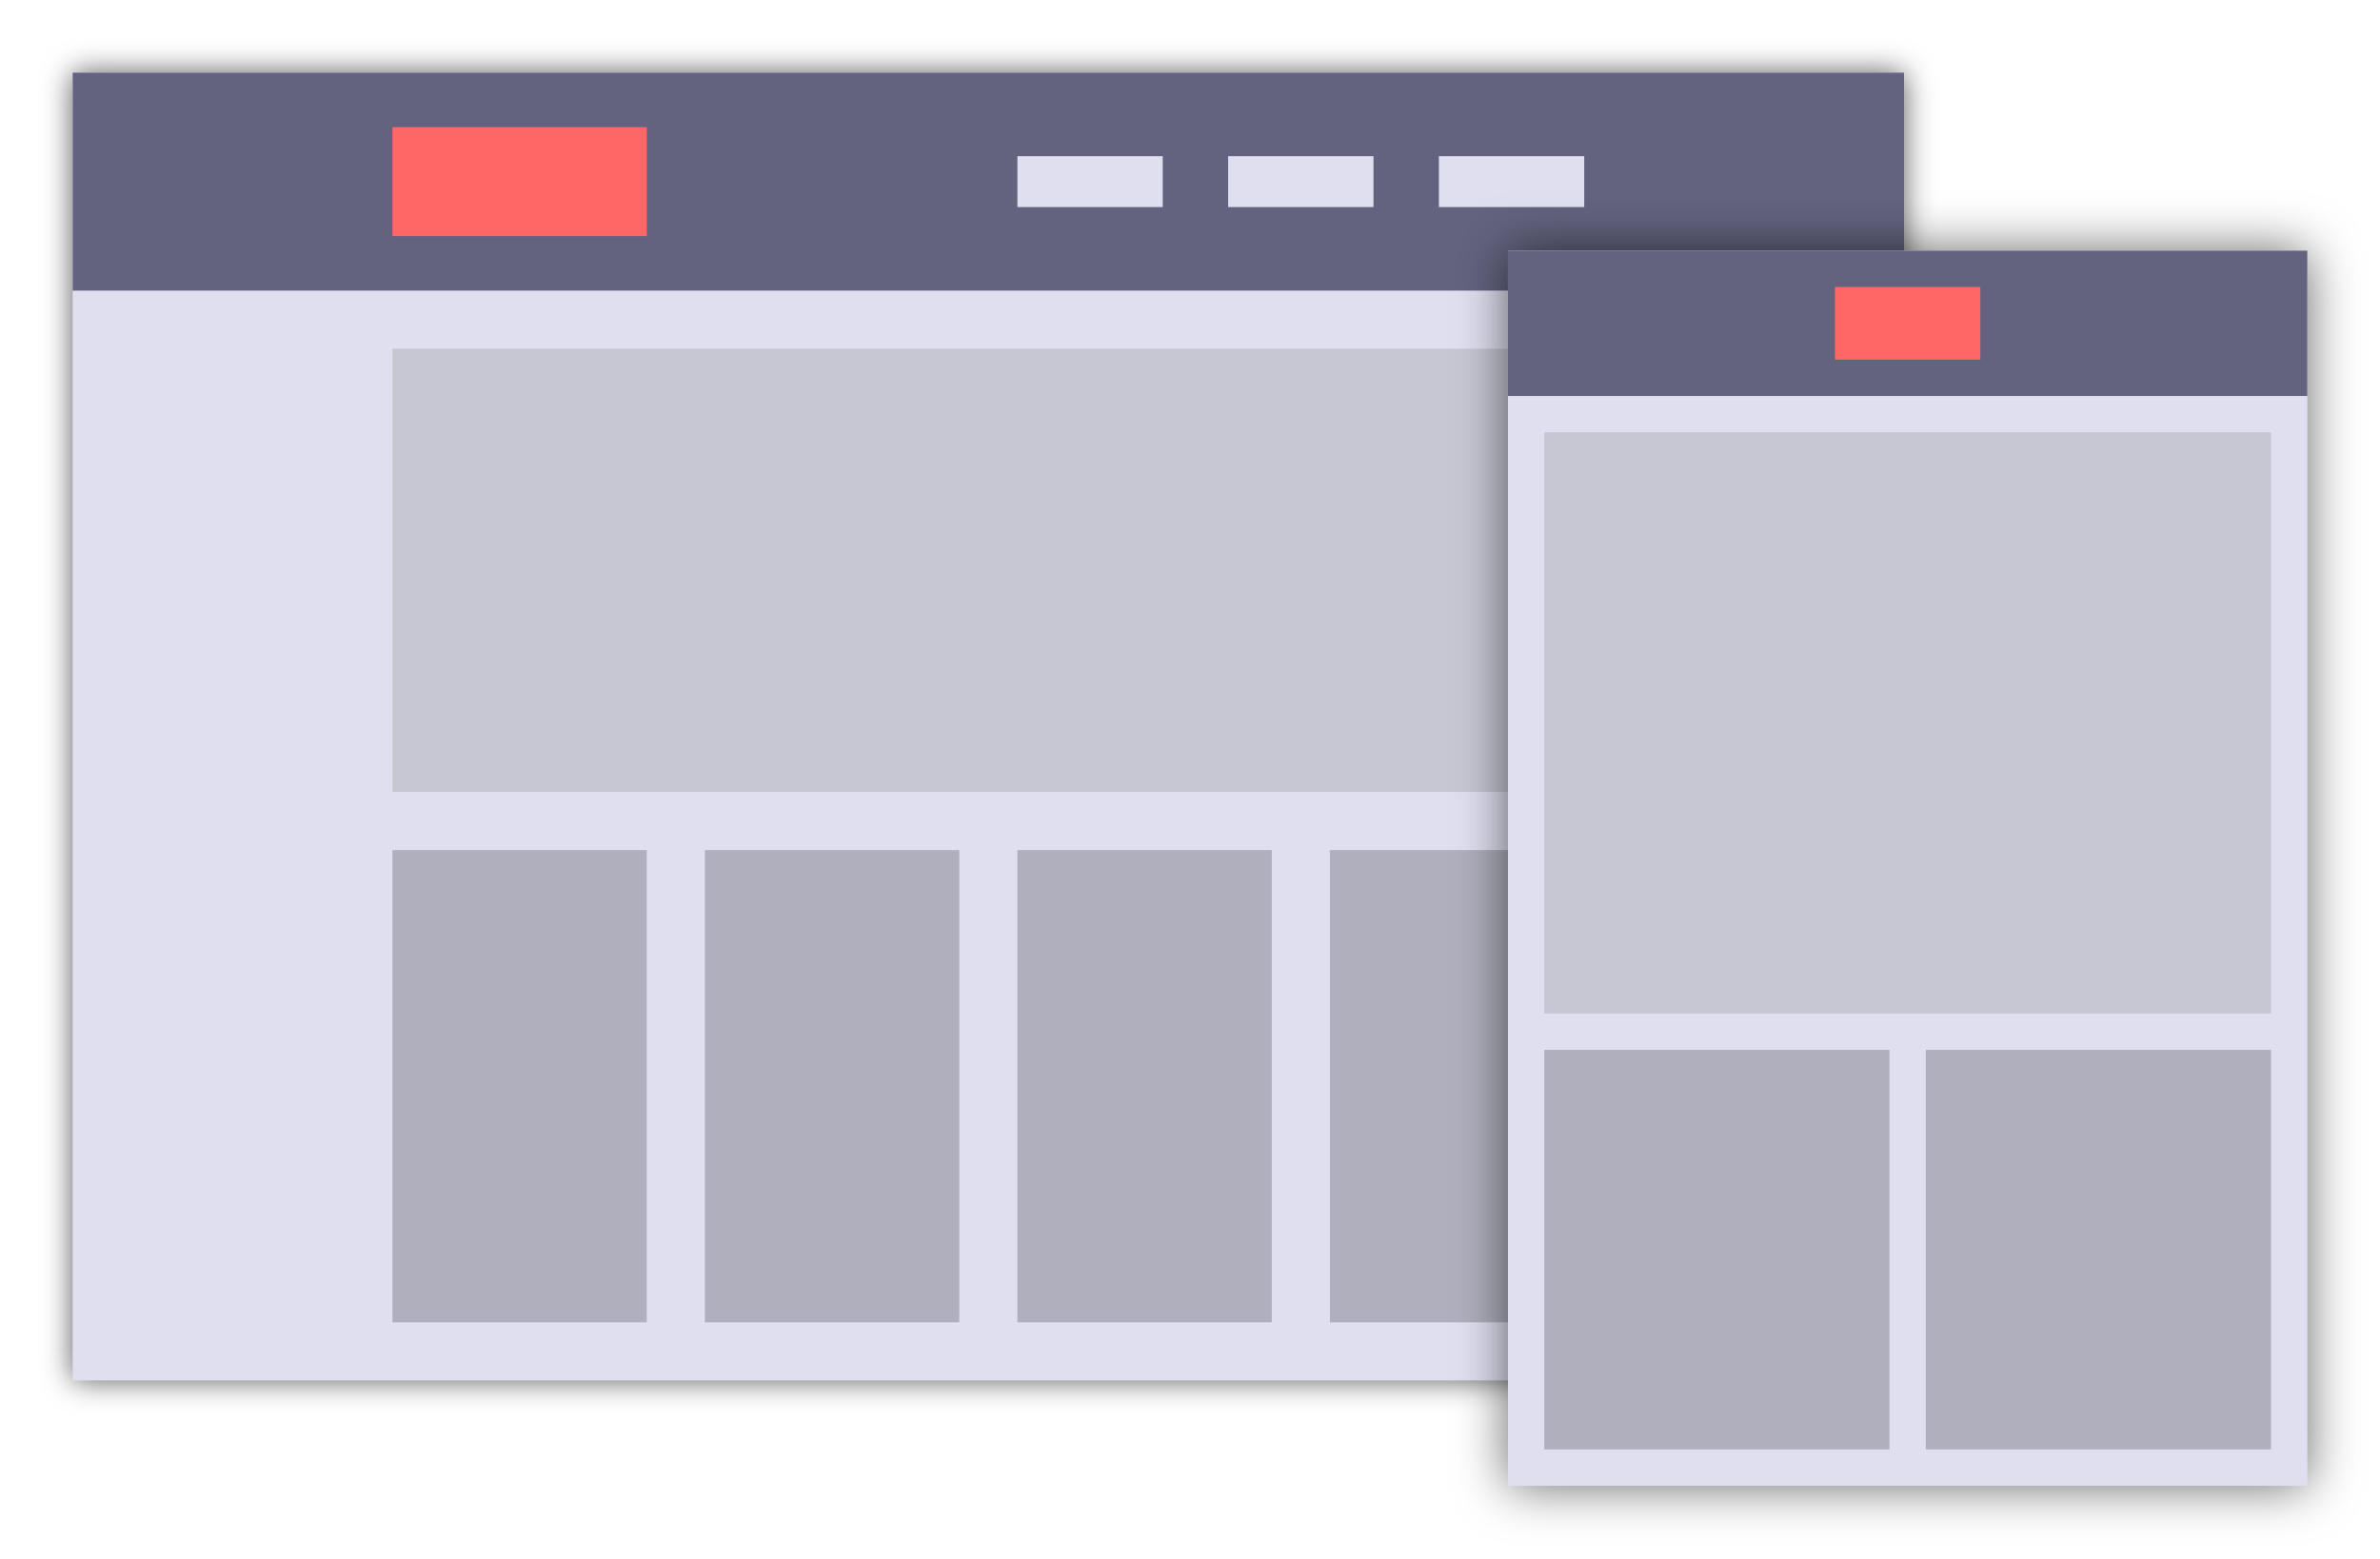
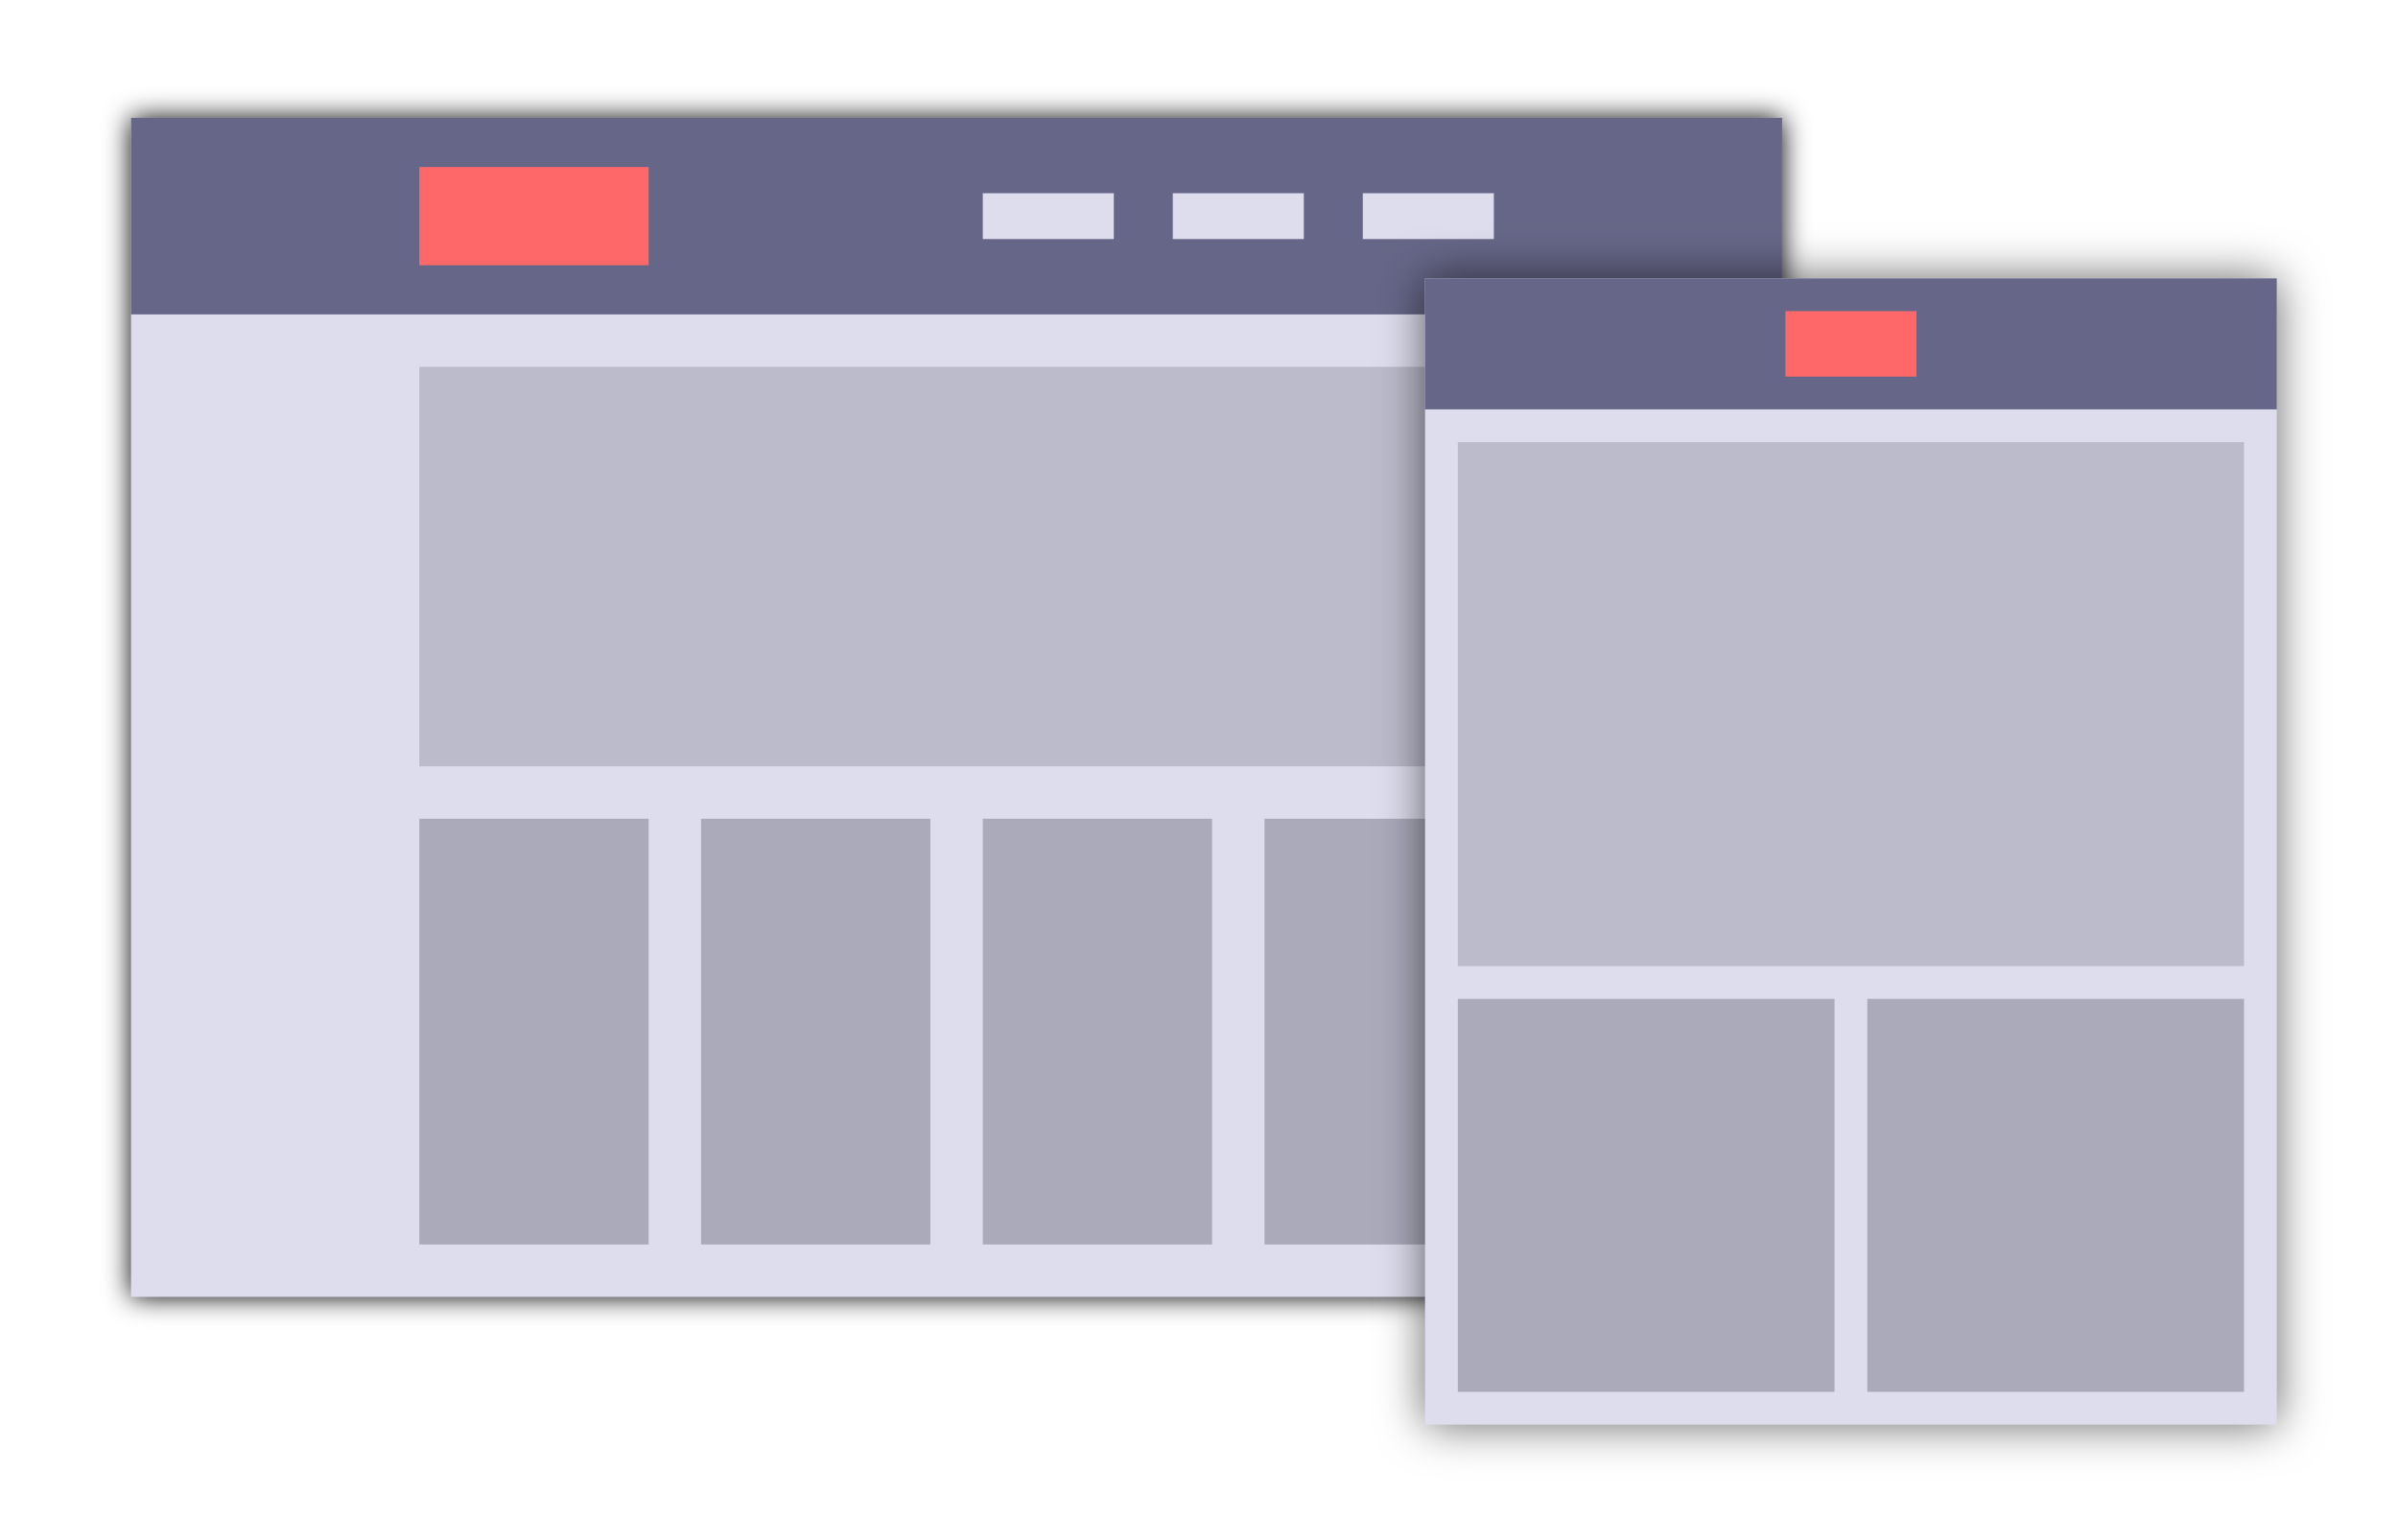
- <svg xmlns="http://www.w3.org/2000/svg" viewBox="0 0 655 429">
+ <svg xmlns="http://www.w3.org/2000/svg" viewBox="0 0 732 470">
  <defs>
    <filter id="a" name="AI_GaussianBlur_4">
      <feGaussianBlur stdDeviation="4" />
    </filter>
    <filter id="b" name="AI_GaussianBlur_7">
      <feGaussianBlur stdDeviation="7" />
    </filter>
  </defs>
  <g style="isolation:isolate">
-     <g style="opacity:0.65;mix-blend-mode:multiply;filter:url(#a)">
-       <rect x="20" y="20" width="504" height="360" />
+     <g style="opacity:0.;mix-blend-mode:multiply;filter:url(#a)">
+       <rect x="40" y="36" width="504" height="360" />
    </g>
-     <rect x="20" y="20" width="504" height="360" style="fill:#dfdff0" />
-     <rect x="20" y="20" width="504" height="60" style="fill:#636380" />
-     <rect x="108" y="234" width="70" height="130" style="fill:#afafbd" />
-     <rect x="194" y="234" width="70" height="130" style="fill:#afafbd" />
-     <rect x="280" y="234" width="70" height="130" style="fill:#afafbd" />
-     <rect x="366" y="234" width="70" height="130" style="fill:#afafbd" />
-     <rect x="108" y="96" width="328" height="122" style="fill:#c7c7d4" />
-     <rect x="108" y="35" width="70" height="30" style="fill:#f66" />
-     <rect x="280" y="43" width="40" height="14" style="fill:#dfdff0" />
-     <rect x="338" y="43" width="40" height="14" style="fill:#dfdff0" />
-     <rect x="396" y="43" width="40" height="14" style="fill:#dfdff0" />
+     <rect x="40" y="36" width="504" height="360" style="fill:#dde" />
+     <rect x="40" y="36" width="504" height="60" style="fill:#668" />
+     <rect x="128" y="250" width="70" height="130" style="fill:#aab" />
+     <rect x="214" y="250" width="70" height="130" style="fill:#aab" />
+     <rect x="300" y="250" width="70" height="130" style="fill:#aab" />
+     <rect x="386" y="250" width="70" height="130" style="fill:#aab" />
+     <rect x="128" y="112" width="328" height="122" style="fill:#bbc" />
+     <rect x="128" y="51" width="70" height="30" style="fill:#ff6868" />
+     <rect x="300" y="59" width="40" height="14" style="fill:#dde" />
+     <rect x="358" y="59" width="40" height="14" style="fill:#dde" />
+     <rect x="416" y="59" width="40" height="14" style="fill:#dde" />
    <g style="opacity:0.6;mix-blend-mode:multiply;filter:url(#b)">
-       <rect x="415" y="69" width="220" height="340" />
+       <rect x="435" y="85" width="260" height="350" />
    </g>
-     <rect x="415" y="69" width="220" height="340" style="fill:#dfdff0" />
-     <rect x="415" y="69" width="220" height="40" style="fill:#636380" />
-     <rect x="425" y="289" width="95" height="110" style="fill:#afafbd" />
-     <rect x="530" y="289" width="95" height="110" style="fill:#afafbd" />
-     <rect x="425" y="119" width="200" height="160" style="fill:#c7c7d4" />
-     <rect x="505" y="79" width="40" height="20" style="fill:#f66" />
+     <rect x="435" y="85" width="260" height="350" style="fill:#dde" />
+     <rect x="435" y="85" width="260" height="40" style="fill:#668" />
+     <rect x="445" y="305" width="115" height="120" style="fill:#aab" />
+     <rect x="570" y="305" width="115" height="120" style="fill:#aab" />
+     <rect x="445" y="135" width="240" height="160" style="fill:#bbc" />
+     <rect x="545" y="95" width="40" height="20" style="fill:#ff6868" />
  </g>
</svg>
